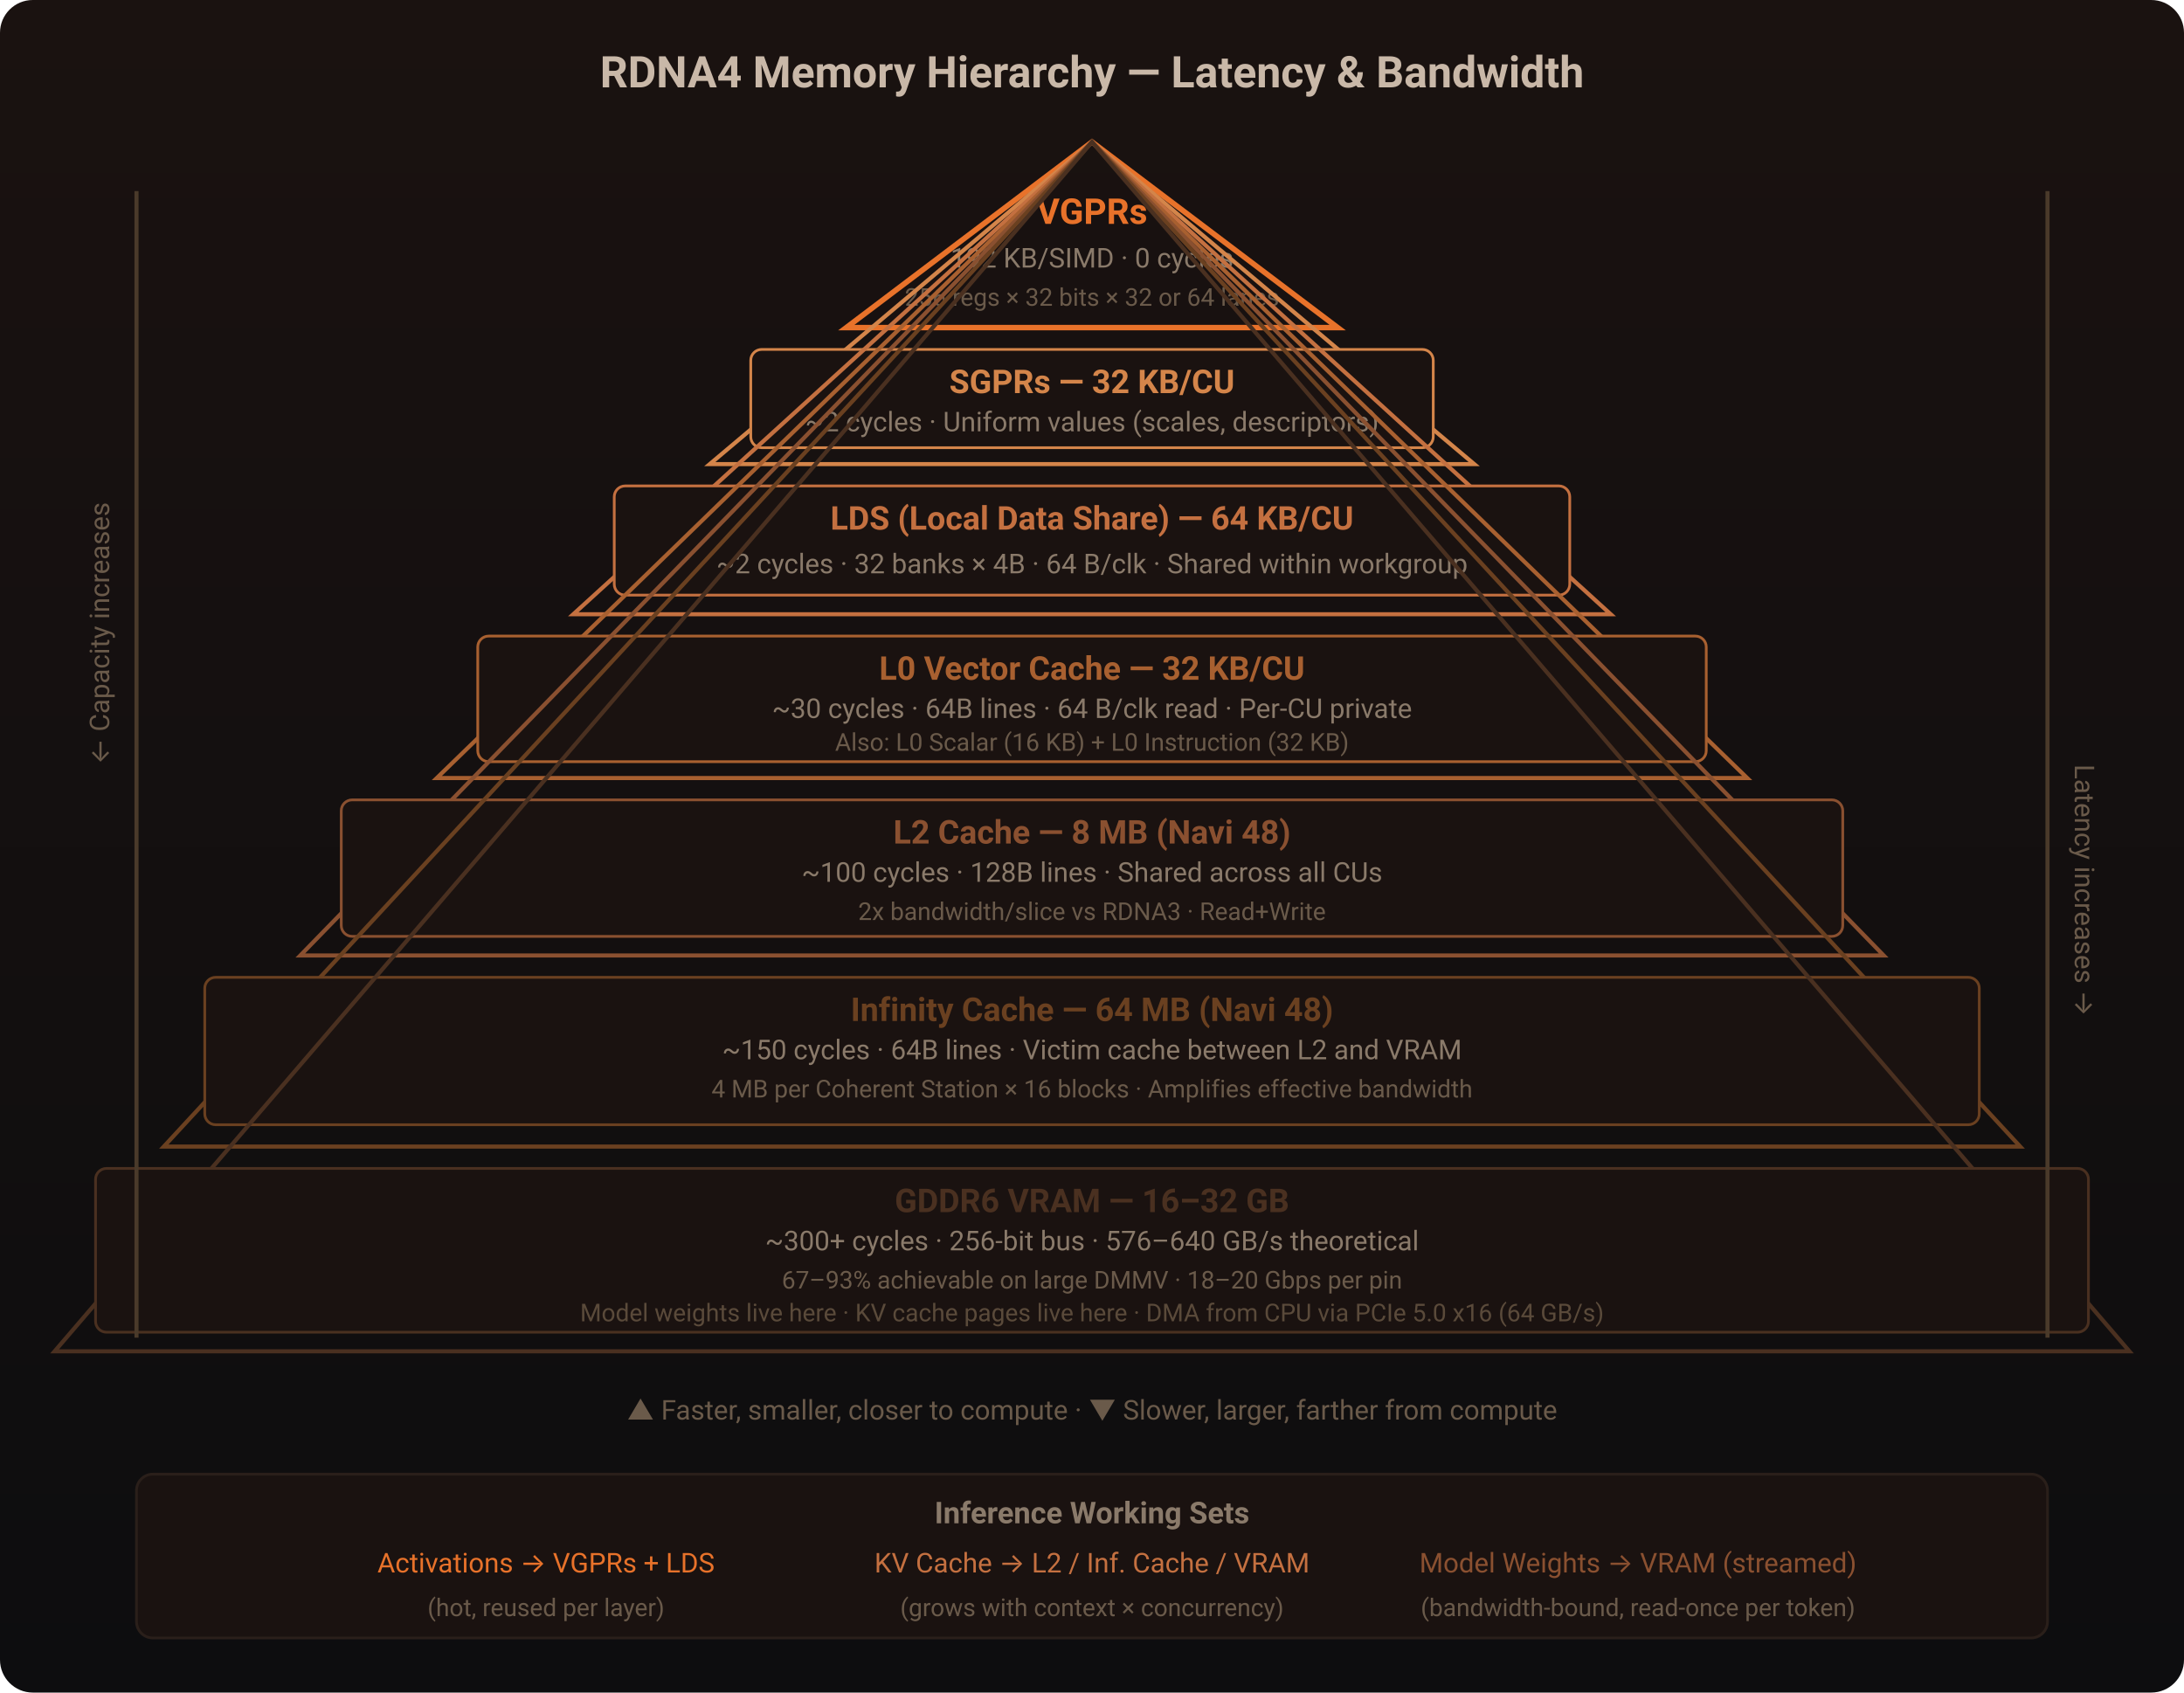
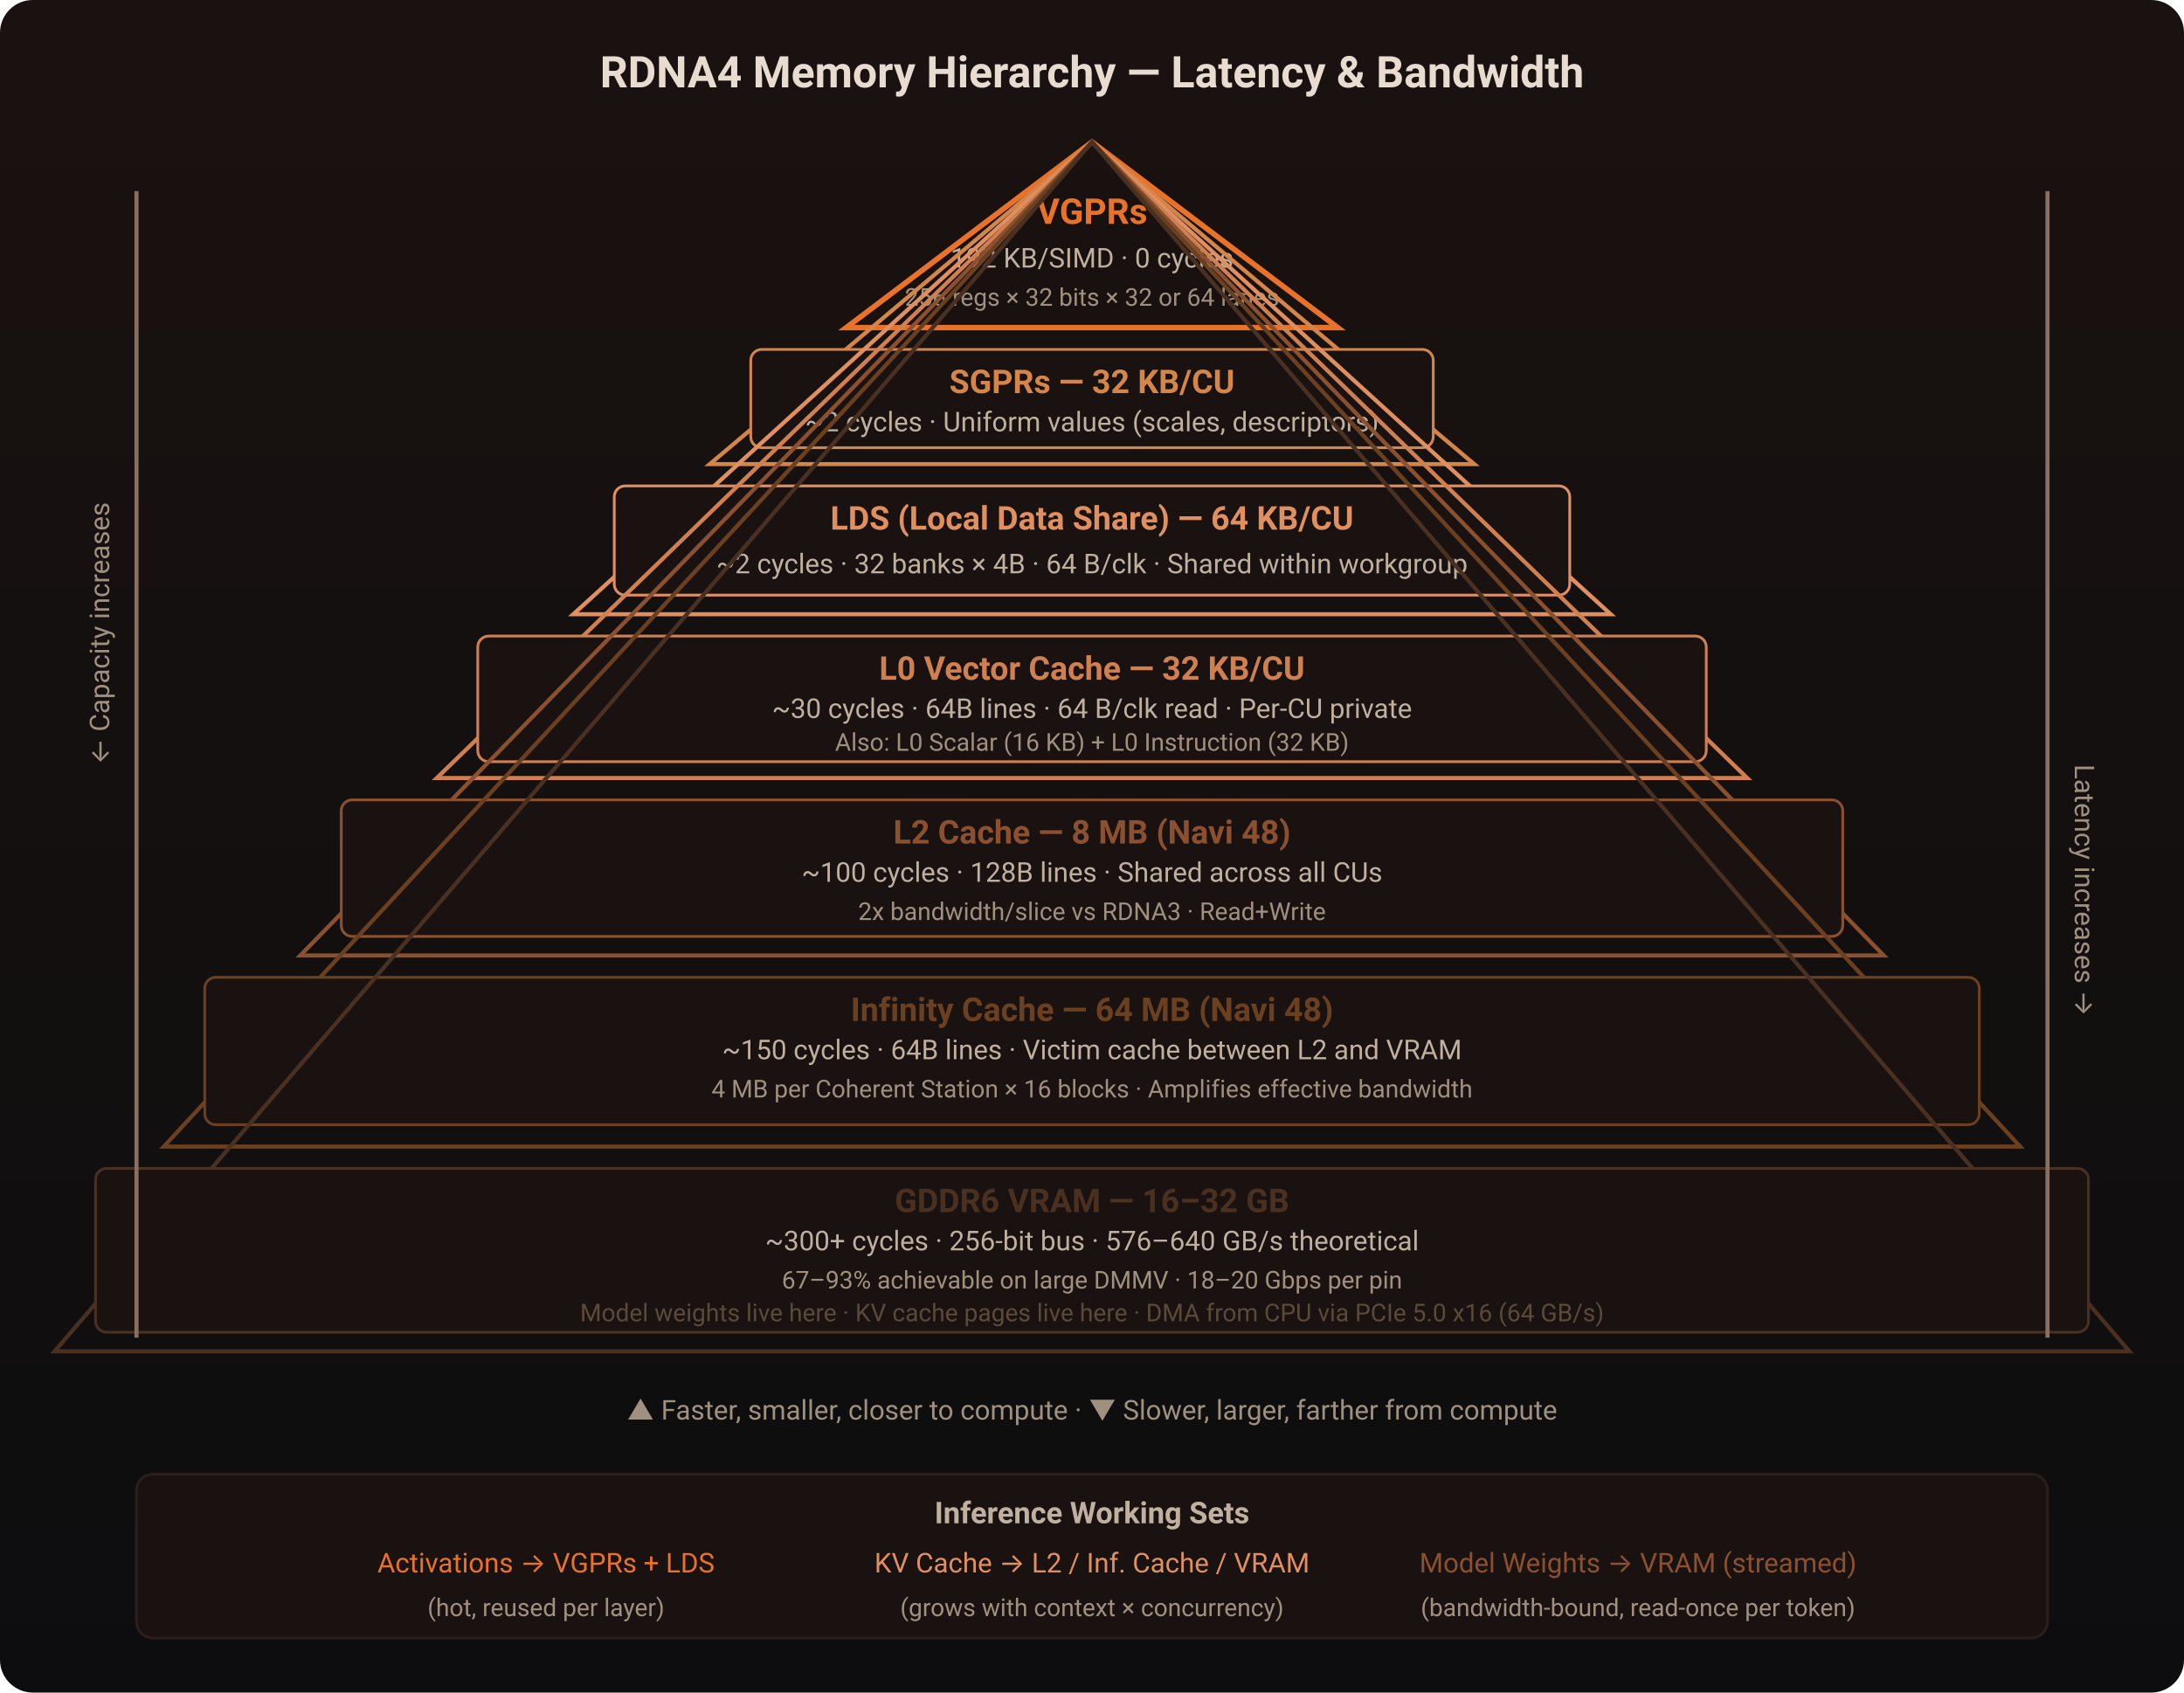
<svg xmlns="http://www.w3.org/2000/svg" viewBox="0 0 800 620" font-family="-apple-system,BlinkMacSystemFont,'Segoe UI',Roboto,sans-serif">
  <defs>
    <linearGradient id="bg" x1="0" y1="0" x2="0" y2="1">
      <stop offset="0%" stop-color="#1a1210" />
      <stop offset="100%" stop-color="#0d0d0f" />
    </linearGradient>
  </defs>
  <rect width="800" height="620" rx="12" fill="url(#bg)" />
-   <text x="400" y="32" text-anchor="middle" fill="#c9b8a8" font-size="16" font-weight="600">RDNA4 Memory Hierarchy — Latency &amp; Bandwidth</text>
+   <text x="400" y="32" text-anchor="middle" fill="#e8dcd0" font-size="16" font-weight="600">RDNA4 Memory Hierarchy — Latency &amp; Bandwidth</text>
  <polygon points="400,52 310,120 490,120" fill="none" stroke="#e8722a" stroke-width="2" />
  <text x="400" y="82" text-anchor="middle" fill="#e8722a" font-size="13" font-weight="700">VGPRs</text>
-   <text x="400" y="98" text-anchor="middle" fill="#8a7a6a" font-size="10">192 KB/SIMD · 0 cycles</text>
-   <text x="400" y="112" text-anchor="middle" fill="#6a5a4a" font-size="9">256 regs × 32 bits × 32 or 64 lanes</text>
+   <text x="400" y="98" text-anchor="middle" fill="#c0b0a0" font-size="10">192 KB/SIMD · 0 cycles</text>
+   <text x="400" y="112" text-anchor="middle" fill="#a09080" font-size="9">256 regs × 32 bits × 32 or 64 lanes</text>
  <polygon points="400,52 260,170 540,170" fill="none" stroke="#d4854a" stroke-width="1.5" stroke-dasharray="none" />
  <rect x="275" y="128" width="250" height="36" rx="4" fill="#1a1210" stroke="#d4854a" stroke-width="1" />
  <text x="400" y="144" text-anchor="middle" fill="#d4854a" font-size="12" font-weight="600">SGPRs — 32 KB/CU</text>
-   <text x="400" y="158" text-anchor="middle" fill="#8a7a6a" font-size="10">~2 cycles · Uniform values (scales, descriptors)</text>
-   <polygon points="400,52 210,225 590,225" fill="none" stroke="#c47040" stroke-width="1.5" />
-   <rect x="225" y="178" width="350" height="40" rx="4" fill="#1a1210" stroke="#c47040" stroke-width="1" />
-   <text x="400" y="194" text-anchor="middle" fill="#c47040" font-size="12" font-weight="600">LDS (Local Data Share) — 64 KB/CU</text>
-   <text x="400" y="210" text-anchor="middle" fill="#8a7a6a" font-size="10">~2 cycles · 32 banks × 4B · 64 B/clk · Shared within workgroup</text>
-   <polygon points="400,52 160,285 640,285" fill="none" stroke="#a86030" stroke-width="1.5" />
-   <rect x="175" y="233" width="450" height="46" rx="4" fill="#1a1210" stroke="#a86030" stroke-width="1" />
-   <text x="400" y="249" text-anchor="middle" fill="#a86030" font-size="12" font-weight="600">L0 Vector Cache — 32 KB/CU</text>
-   <text x="400" y="263" text-anchor="middle" fill="#8a7a6a" font-size="10">~30 cycles · 64B lines · 64 B/clk read · Per-CU private</text>
-   <text x="400" y="275" text-anchor="middle" fill="#6a5a4a" font-size="9">Also: L0 Scalar (16 KB) + L0 Instruction (32 KB)</text>
+   <text x="400" y="158" text-anchor="middle" fill="#c0b0a0" font-size="10">~2 cycles · Uniform values (scales, descriptors)</text>
+   <polygon points="400,52 210,225 590,225" fill="none" stroke="#e09060" stroke-width="1.5" />
+   <rect x="225" y="178" width="350" height="40" rx="4" fill="#1a1210" stroke="#e09060" stroke-width="1" />
+   <text x="400" y="194" text-anchor="middle" fill="#e09060" font-size="12" font-weight="600">LDS (Local Data Share) — 64 KB/CU</text>
+   <text x="400" y="210" text-anchor="middle" fill="#c0b0a0" font-size="10">~2 cycles · 32 banks × 4B · 64 B/clk · Shared within workgroup</text>
+   <polygon points="400,52 160,285 640,285" fill="none" stroke="#d08050" stroke-width="1.5" />
+   <rect x="175" y="233" width="450" height="46" rx="4" fill="#1a1210" stroke="#d08050" stroke-width="1" />
+   <text x="400" y="249" text-anchor="middle" fill="#d08050" font-size="12" font-weight="600">L0 Vector Cache — 32 KB/CU</text>
+   <text x="400" y="263" text-anchor="middle" fill="#c0b0a0" font-size="10">~30 cycles · 64B lines · 64 B/clk read · Per-CU private</text>
+   <text x="400" y="275" text-anchor="middle" fill="#a09080" font-size="9">Also: L0 Scalar (16 KB) + L0 Instruction (32 KB)</text>
  <polygon points="400,52 110,350 690,350" fill="none" stroke="#8a5030" stroke-width="1.5" />
  <rect x="125" y="293" width="550" height="50" rx="4" fill="#1a1210" stroke="#8a5030" stroke-width="1" />
  <text x="400" y="309" text-anchor="middle" fill="#8a5030" font-size="12" font-weight="600">L2 Cache — 8 MB (Navi 48)</text>
-   <text x="400" y="323" text-anchor="middle" fill="#8a7a6a" font-size="10">~100 cycles · 128B lines · Shared across all CUs</text>
-   <text x="400" y="337" text-anchor="middle" fill="#6a5a4a" font-size="9">2x bandwidth/slice vs RDNA3 · Read+Write</text>
+   <text x="400" y="323" text-anchor="middle" fill="#c0b0a0" font-size="10">~100 cycles · 128B lines · Shared across all CUs</text>
+   <text x="400" y="337" text-anchor="middle" fill="#a09080" font-size="9">2x bandwidth/slice vs RDNA3 · Read+Write</text>
  <polygon points="400,52 60,420 740,420" fill="none" stroke="#6a4020" stroke-width="1.5" />
  <rect x="75" y="358" width="650" height="54" rx="4" fill="#1a1210" stroke="#6a4020" stroke-width="1" />
  <text x="400" y="374" text-anchor="middle" fill="#6a4020" font-size="12" font-weight="600">Infinity Cache — 64 MB (Navi 48)</text>
-   <text x="400" y="388" text-anchor="middle" fill="#8a7a6a" font-size="10">~150 cycles · 64B lines · Victim cache between L2 and VRAM</text>
-   <text x="400" y="402" text-anchor="middle" fill="#6a5a4a" font-size="9">4 MB per Coherent Station × 16 blocks · Amplifies effective bandwidth</text>
+   <text x="400" y="388" text-anchor="middle" fill="#c0b0a0" font-size="10">~150 cycles · 64B lines · Victim cache between L2 and VRAM</text>
+   <text x="400" y="402" text-anchor="middle" fill="#a09080" font-size="9">4 MB per Coherent Station × 16 blocks · Amplifies effective bandwidth</text>
  <polygon points="400,52 20,495 780,495" fill="none" stroke="#4a3020" stroke-width="1.5" />
  <rect x="35" y="428" width="730" height="60" rx="4" fill="#1a1210" stroke="#4a3020" stroke-width="1" />
  <text x="400" y="444" text-anchor="middle" fill="#4a3020" font-size="12" font-weight="600">GDDR6 VRAM — 16–32 GB</text>
-   <text x="400" y="458" text-anchor="middle" fill="#8a7a6a" font-size="10">~300+ cycles · 256-bit bus · 576–640 GB/s theoretical</text>
-   <text x="400" y="472" text-anchor="middle" fill="#6a5a4a" font-size="9">67–93% achievable on large DMMV · 18–20 Gbps per pin</text>
+   <text x="400" y="458" text-anchor="middle" fill="#c0b0a0" font-size="10">~300+ cycles · 256-bit bus · 576–640 GB/s theoretical</text>
+   <text x="400" y="472" text-anchor="middle" fill="#a09080" font-size="9">67–93% achievable on large DMMV · 18–20 Gbps per pin</text>
  <text x="400" y="484" text-anchor="middle" fill="#5a4a3a" font-size="9">Model weights live here · KV cache pages live here · DMA from CPU via PCIe 5.0 x16 (64 GB/s)</text>
-   <text x="400" y="520" text-anchor="middle" fill="#6a5a4a" font-size="10">▲ Faster, smaller, closer to compute · ▼ Slower, larger, farther from compute</text>
-   <line x1="750" y1="70" x2="750" y2="490" stroke="#4a3a2a" stroke-width="1.5" marker-end="url(#arrowdown)" />
-   <text x="760" y="280" fill="#6a5a4a" font-size="10" transform="rotate(90,760,280)">Latency increases →</text>
-   <line x1="50" y1="70" x2="50" y2="490" stroke="#4a3a2a" stroke-width="1.5" />
-   <text x="40" y="280" fill="#6a5a4a" font-size="10" transform="rotate(-90,40,280)">← Capacity increases</text>
+   <text x="400" y="520" text-anchor="middle" fill="#a09080" font-size="10">▲ Faster, smaller, closer to compute · ▼ Slower, larger, farther from compute</text>
+   <line x1="750" y1="70" x2="750" y2="490" stroke="#8a7060" stroke-width="1.5" marker-end="url(#arrowdown)" />
+   <text x="760" y="280" fill="#a09080" font-size="10" transform="rotate(90,760,280)">Latency increases →</text>
+   <line x1="50" y1="70" x2="50" y2="490" stroke="#8a7060" stroke-width="1.5" />
+   <text x="40" y="280" fill="#a09080" font-size="10" transform="rotate(-90,40,280)">← Capacity increases</text>
  <rect x="50" y="540" width="700" height="60" rx="6" fill="#1a1210" stroke="#2a1f1a" stroke-width="1" />
-   <text x="400" y="558" text-anchor="middle" fill="#8a7a6a" font-size="11" font-weight="600">Inference Working Sets</text>
+   <text x="400" y="558" text-anchor="middle" fill="#c0b0a0" font-size="11" font-weight="600">Inference Working Sets</text>
  <text x="200" y="576" text-anchor="middle" fill="#e8722a" font-size="10">Activations → VGPRs + LDS</text>
-   <text x="400" y="576" text-anchor="middle" fill="#c47040" font-size="10">KV Cache → L2 / Inf. Cache / VRAM</text>
+   <text x="400" y="576" text-anchor="middle" fill="#e09060" font-size="10">KV Cache → L2 / Inf. Cache / VRAM</text>
  <text x="600" y="576" text-anchor="middle" fill="#8a5030" font-size="10">Model Weights → VRAM (streamed)</text>
-   <text x="200" y="592" text-anchor="middle" fill="#6a5a4a" font-size="9">(hot, reused per layer)</text>
-   <text x="400" y="592" text-anchor="middle" fill="#6a5a4a" font-size="9">(grows with context × concurrency)</text>
-   <text x="600" y="592" text-anchor="middle" fill="#6a5a4a" font-size="9">(bandwidth-bound, read-once per token)</text>
+   <text x="200" y="592" text-anchor="middle" fill="#a09080" font-size="9">(hot, reused per layer)</text>
+   <text x="400" y="592" text-anchor="middle" fill="#a09080" font-size="9">(grows with context × concurrency)</text>
+   <text x="600" y="592" text-anchor="middle" fill="#a09080" font-size="9">(bandwidth-bound, read-once per token)</text>
</svg>
